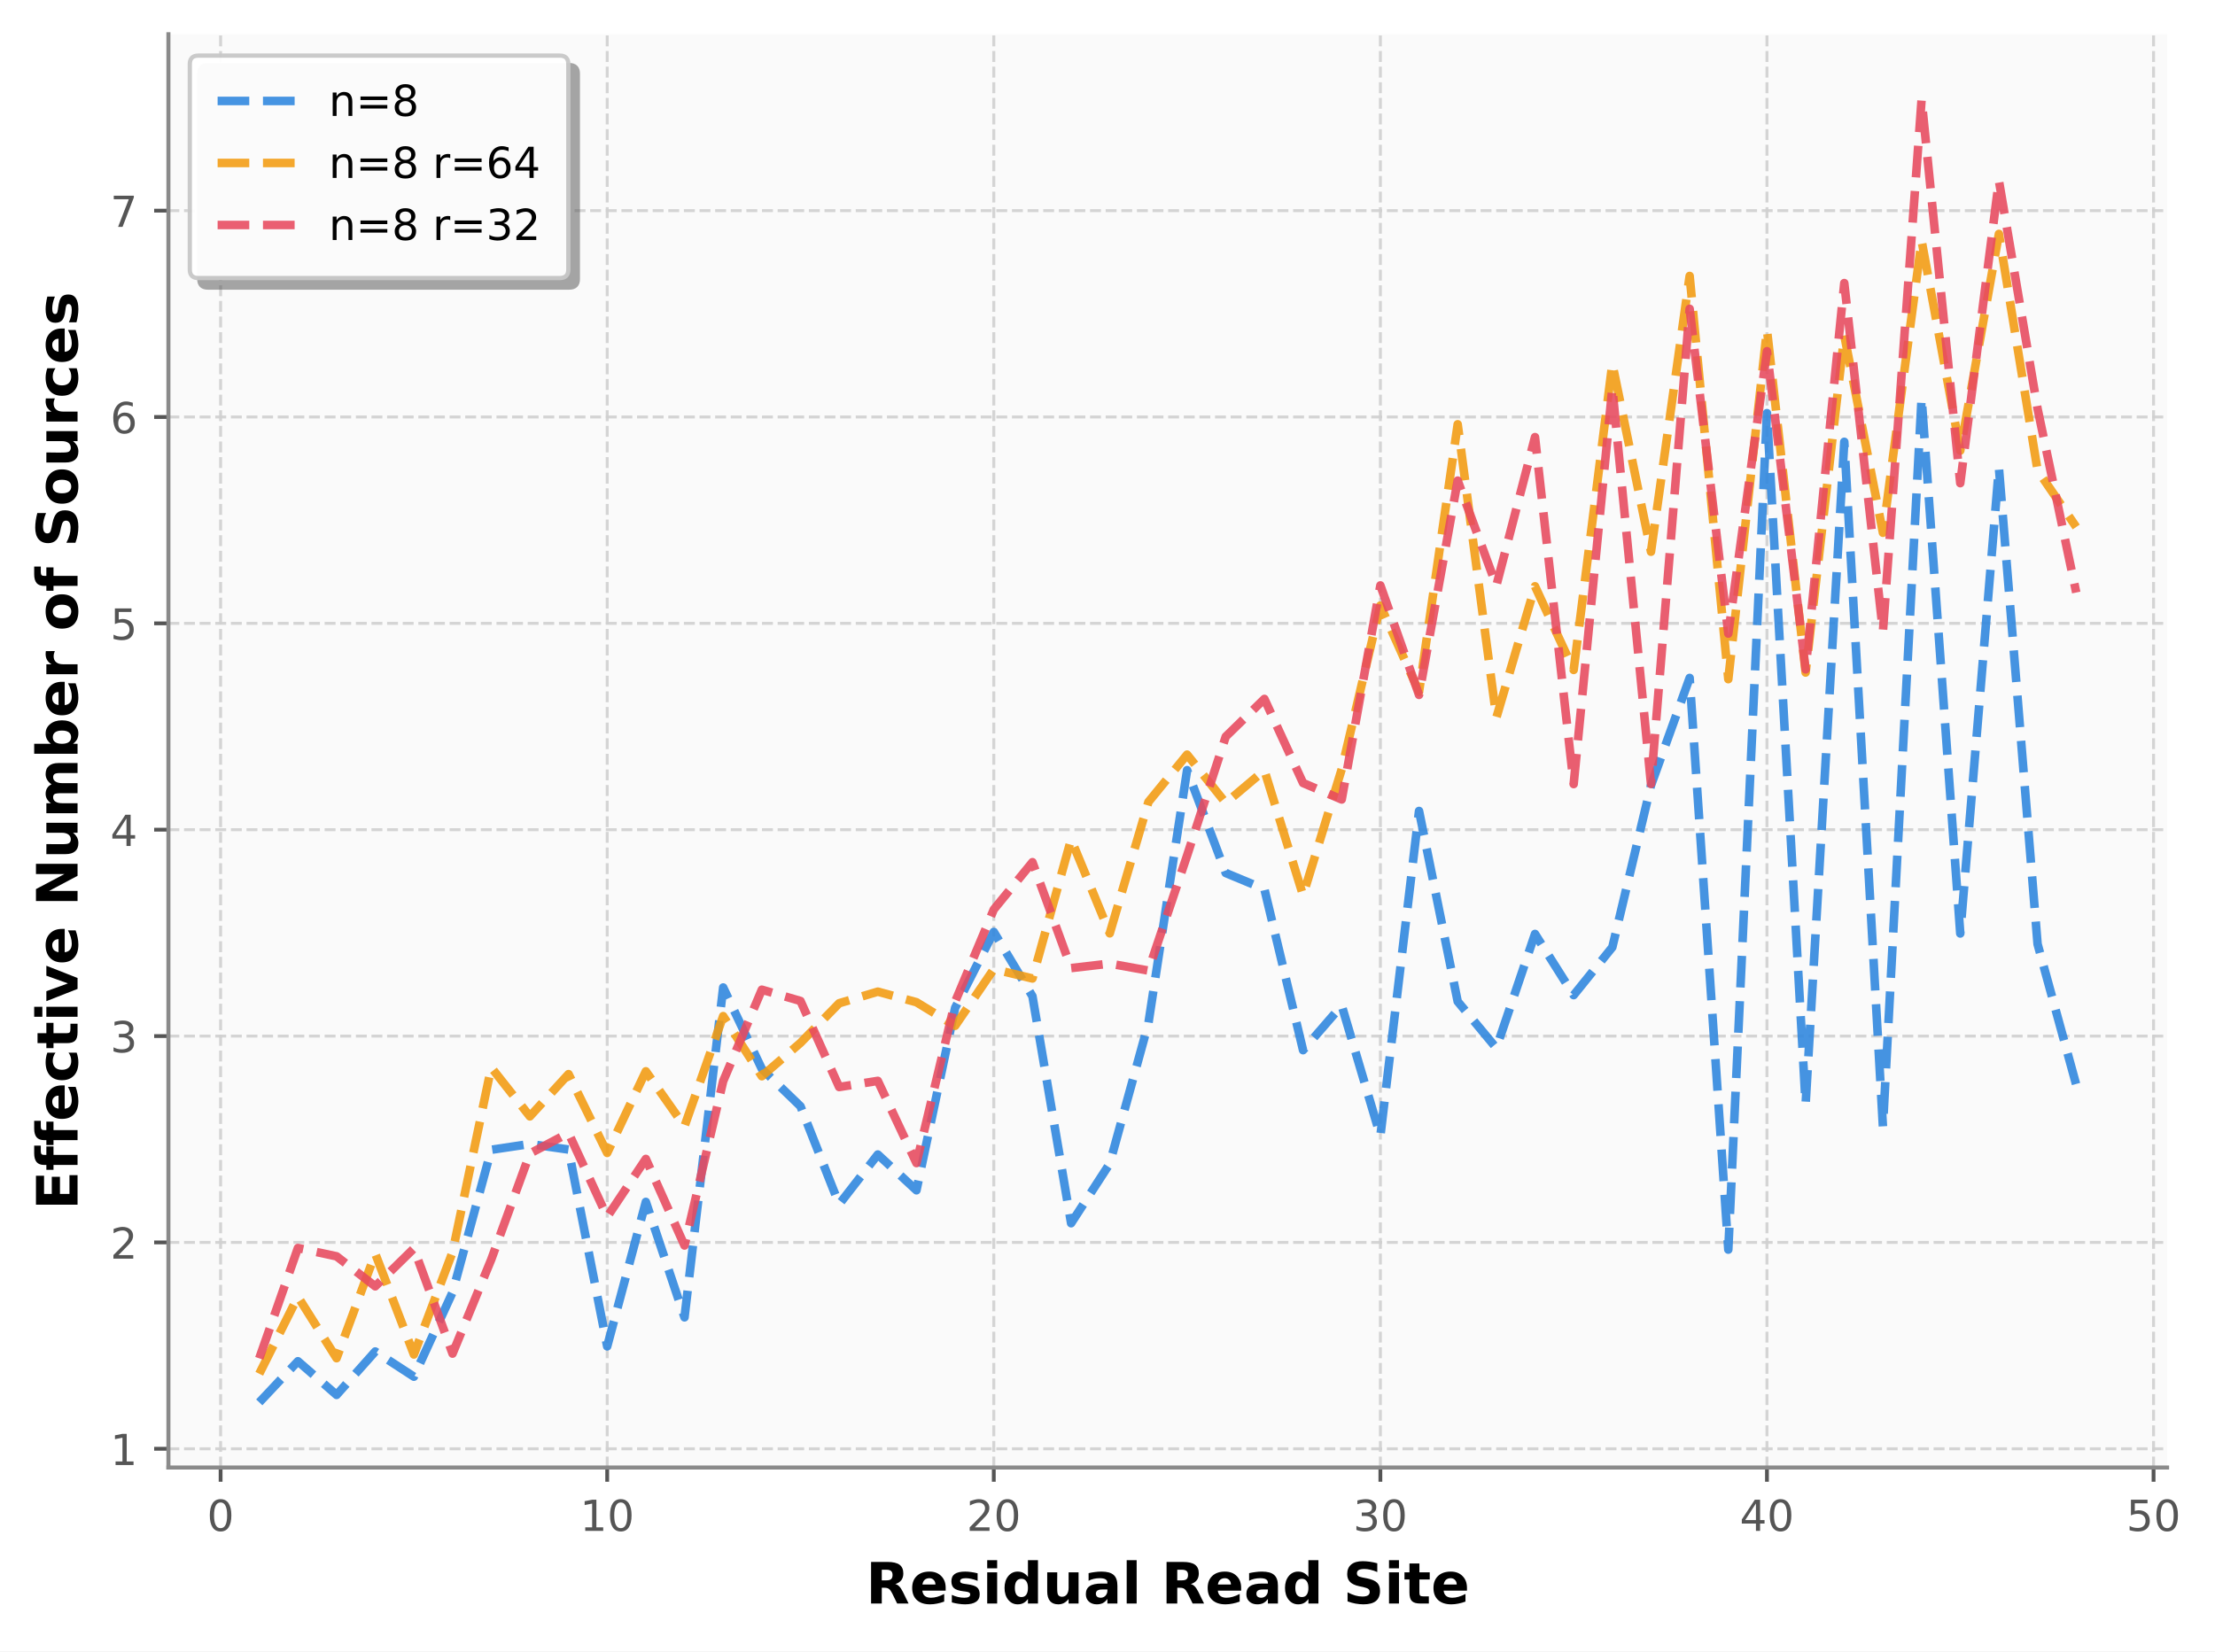
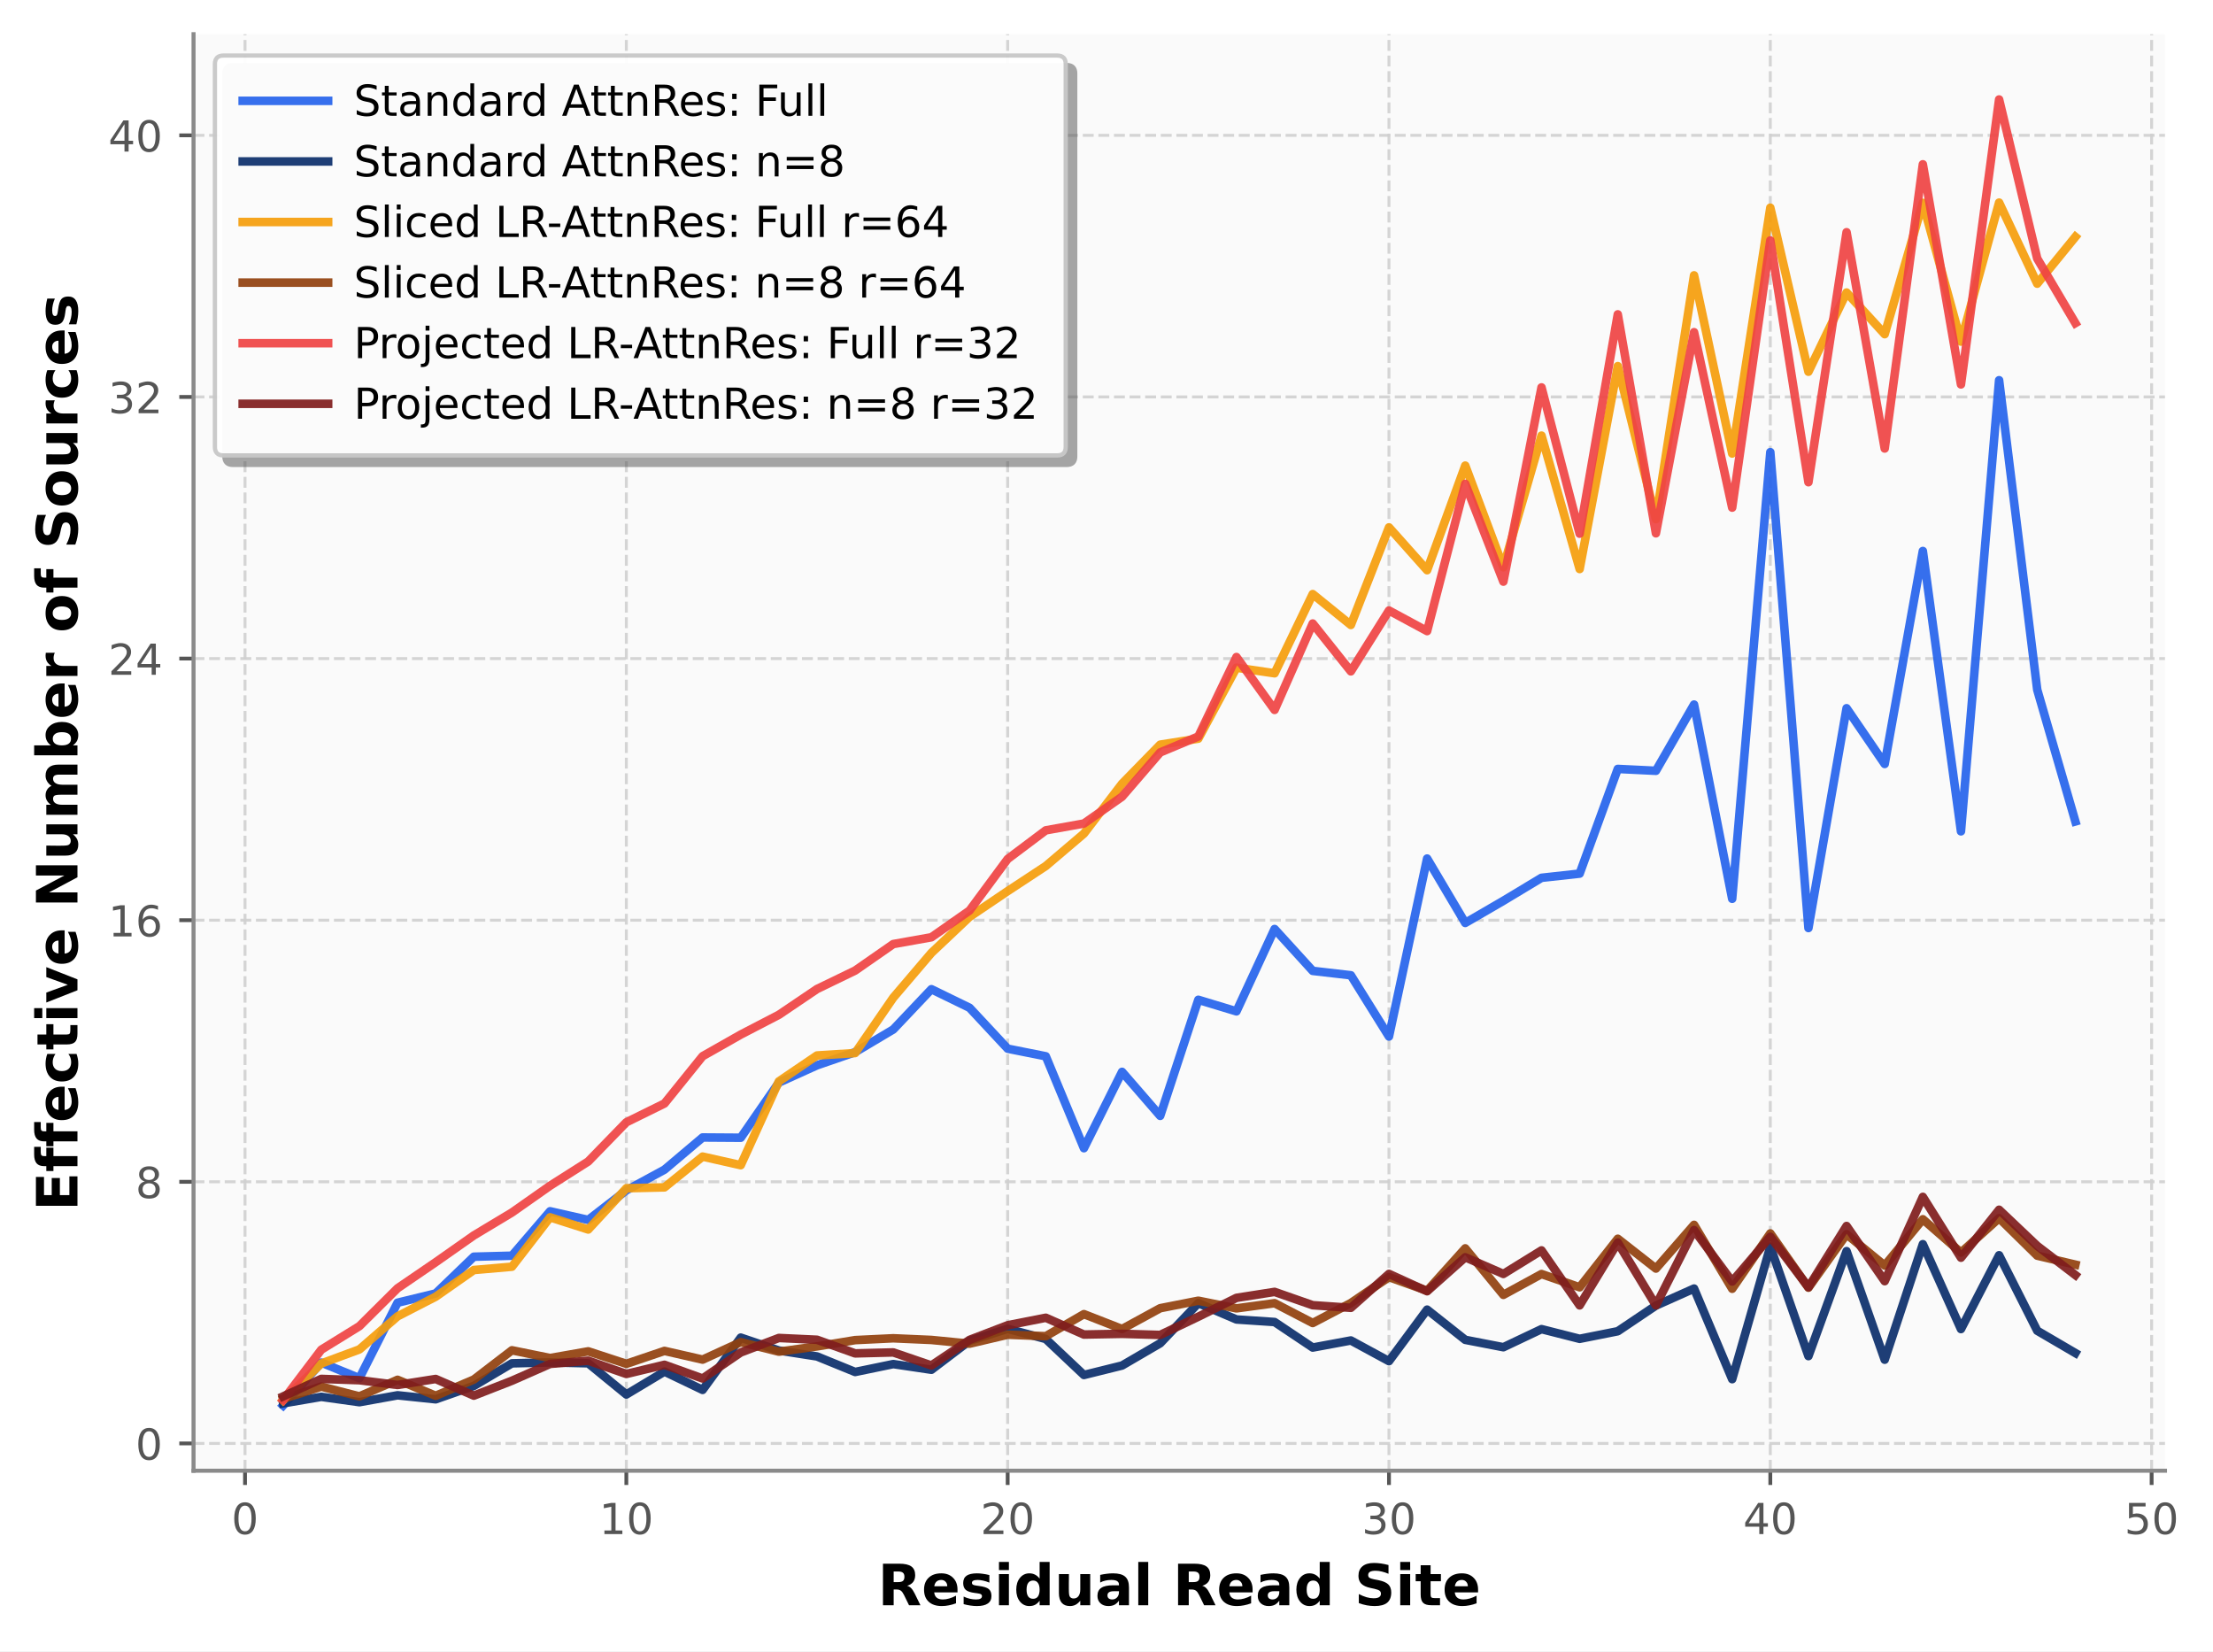
- <svg xmlns="http://www.w3.org/2000/svg" xmlns:xlink="http://www.w3.org/1999/xlink" width="465.94pt" height="347.476pt" viewBox="0 0 465.94 347.476" version="1.1">
+ <svg xmlns="http://www.w3.org/2000/svg" xmlns:xlink="http://www.w3.org/1999/xlink" width="466.127pt" height="347.764pt" viewBox="0 0 466.127 347.764" version="1.1">
  <defs>
    <style type="text/css">*{stroke-linejoin: round; stroke-linecap: butt}</style>
  </defs>
  <g id="figure_1">
    <g id="patch_1">
-       <path d="M 0 347.476  L 465.94 347.476  L 465.94 0  L 0 0  z " style="fill: #ffffff" />
+       <path d="M 0 347.764  L 466.127 347.764  L 466.127 0  L 0 0  z " style="fill: #ffffff" />
    </g>
    <g id="axes_1">
      <g id="patch_2">
-         <path d="M 35.427 308.775  L 455.86 308.775  L 455.86 7.2  L 35.427 7.2  z " style="fill: #fafafa" />
+         <path d="M 40.766 309.74  L 456.012 309.74  L 456.012 7.2  L 40.766 7.2  z " style="fill: #fafafa" />
      </g>
      <g id="matplotlib.axis_1">
        <g id="xtick_1">
          <g id="line2d_1">
-             <path d="M 46.406 308.775  L 46.406 7.2  " clip-path="url(#p25299f2018)" style="fill: none; stroke-dasharray: 2.294,0.992; stroke-dashoffset: 0; stroke: #d0d0d0; stroke-opacity: 0.9; stroke-width: 0.62" />
+             <path d="M 51.609 309.74  L 51.609 7.2  " clip-path="url(#p736573b5c7)" style="fill: none; stroke-dasharray: 2.294,0.992; stroke-dashoffset: 0; stroke: #d0d0d0; stroke-opacity: 0.9; stroke-width: 0.62" />
          </g>
          <g id="line2d_2">
            <defs>
-               <path id="mf595761bd6" d="M 0 0  L 0 3  " style="stroke: #555555; stroke-width: 0.8" />
+               <path id="m3402b1cd58" d="M 0 0  L 0 3  " style="stroke: #555555; stroke-width: 0.8" />
            </defs>
            <g>
-               <use xlink:href="#mf595761bd6" x="46.406" y="308.775" style="fill: #555555; stroke: #555555; stroke-width: 0.8" />
+               <use xlink:href="#m3402b1cd58" x="51.609" y="309.74" style="fill: #555555; stroke: #555555; stroke-width: 0.8" />
            </g>
          </g>
          <g id="text_1">
-             <text style="font-size: 9px; font-family: 'DejaVu Sans'; text-anchor: middle; fill: #555555" x="46.406" y="322.113" transform="rotate(-0 46.4056 322.113)">0</text>
+             <text style="fill: #555555; font: 9px 'DejaVu Sans'; text-anchor: middle" x="51.609" y="323.079" transform="rotate(-0 51.60921 323.0786)">0</text>
          </g>
        </g>
        <g id="xtick_2">
          <g id="line2d_3">
-             <path d="M 127.727 308.775  L 127.727 7.2  " clip-path="url(#p25299f2018)" style="fill: none; stroke-dasharray: 2.294,0.992; stroke-dashoffset: 0; stroke: #d0d0d0; stroke-opacity: 0.9; stroke-width: 0.62" />
+             <path d="M 131.927 309.74  L 131.927 7.2  " clip-path="url(#p736573b5c7)" style="fill: none; stroke-dasharray: 2.294,0.992; stroke-dashoffset: 0; stroke: #d0d0d0; stroke-opacity: 0.9; stroke-width: 0.62" />
          </g>
          <g id="line2d_4">
            <g>
-               <use xlink:href="#mf595761bd6" x="127.727" y="308.775" style="fill: #555555; stroke: #555555; stroke-width: 0.8" />
+               <use xlink:href="#m3402b1cd58" x="131.927" y="309.74" style="fill: #555555; stroke: #555555; stroke-width: 0.8" />
            </g>
          </g>
          <g id="text_2">
-             <text style="font-size: 9px; font-family: 'DejaVu Sans'; text-anchor: middle; fill: #555555" x="127.727" y="322.113" transform="rotate(-0 127.7272 322.113)">10</text>
+             <text style="fill: #555555; font: 9px 'DejaVu Sans'; text-anchor: middle" x="131.927" y="323.079" transform="rotate(-0 131.9275 323.0786)">10</text>
          </g>
        </g>
        <g id="xtick_3">
          <g id="line2d_5">
-             <path d="M 209.049 308.775  L 209.049 7.2  " clip-path="url(#p25299f2018)" style="fill: none; stroke-dasharray: 2.294,0.992; stroke-dashoffset: 0; stroke: #d0d0d0; stroke-opacity: 0.9; stroke-width: 0.62" />
+             <path d="M 212.246 309.74  L 212.246 7.2  " clip-path="url(#p736573b5c7)" style="fill: none; stroke-dasharray: 2.294,0.992; stroke-dashoffset: 0; stroke: #d0d0d0; stroke-opacity: 0.9; stroke-width: 0.62" />
          </g>
          <g id="line2d_6">
            <g>
-               <use xlink:href="#mf595761bd6" x="209.049" y="308.775" style="fill: #555555; stroke: #555555; stroke-width: 0.8" />
+               <use xlink:href="#m3402b1cd58" x="212.246" y="309.74" style="fill: #555555; stroke: #555555; stroke-width: 0.8" />
            </g>
          </g>
          <g id="text_3">
-             <text style="font-size: 9px; font-family: 'DejaVu Sans'; text-anchor: middle; fill: #555555" x="209.049" y="322.113" transform="rotate(-0 209.0488 322.113)">20</text>
+             <text style="fill: #555555; font: 9px 'DejaVu Sans'; text-anchor: middle" x="212.246" y="323.079" transform="rotate(-0 212.2457 323.0786)">20</text>
          </g>
        </g>
        <g id="xtick_4">
          <g id="line2d_7">
-             <path d="M 290.37 308.775  L 290.37 7.2  " clip-path="url(#p25299f2018)" style="fill: none; stroke-dasharray: 2.294,0.992; stroke-dashoffset: 0; stroke: #d0d0d0; stroke-opacity: 0.9; stroke-width: 0.62" />
+             <path d="M 292.564 309.74  L 292.564 7.2  " clip-path="url(#p736573b5c7)" style="fill: none; stroke-dasharray: 2.294,0.992; stroke-dashoffset: 0; stroke: #d0d0d0; stroke-opacity: 0.9; stroke-width: 0.62" />
          </g>
          <g id="line2d_8">
            <g>
-               <use xlink:href="#mf595761bd6" x="290.37" y="308.775" style="fill: #555555; stroke: #555555; stroke-width: 0.8" />
+               <use xlink:href="#m3402b1cd58" x="292.564" y="309.74" style="fill: #555555; stroke: #555555; stroke-width: 0.8" />
            </g>
          </g>
          <g id="text_4">
-             <text style="font-size: 9px; font-family: 'DejaVu Sans'; text-anchor: middle; fill: #555555" x="290.37" y="322.113" transform="rotate(-0 290.3704 322.113)">30</text>
+             <text style="fill: #555555; font: 9px 'DejaVu Sans'; text-anchor: middle" x="292.564" y="323.079" transform="rotate(-0 292.564 323.0786)">30</text>
          </g>
        </g>
        <g id="xtick_5">
          <g id="line2d_9">
-             <path d="M 371.692 308.775  L 371.692 7.2  " clip-path="url(#p25299f2018)" style="fill: none; stroke-dasharray: 2.294,0.992; stroke-dashoffset: 0; stroke: #d0d0d0; stroke-opacity: 0.9; stroke-width: 0.62" />
+             <path d="M 372.882 309.74  L 372.882 7.2  " clip-path="url(#p736573b5c7)" style="fill: none; stroke-dasharray: 2.294,0.992; stroke-dashoffset: 0; stroke: #d0d0d0; stroke-opacity: 0.9; stroke-width: 0.62" />
          </g>
          <g id="line2d_10">
            <g>
-               <use xlink:href="#mf595761bd6" x="371.692" y="308.775" style="fill: #555555; stroke: #555555; stroke-width: 0.8" />
+               <use xlink:href="#m3402b1cd58" x="372.882" y="309.74" style="fill: #555555; stroke: #555555; stroke-width: 0.8" />
            </g>
          </g>
          <g id="text_5">
-             <text style="font-size: 9px; font-family: 'DejaVu Sans'; text-anchor: middle; fill: #555555" x="371.692" y="322.113" transform="rotate(-0 371.6919 322.113)">40</text>
+             <text style="fill: #555555; font: 9px 'DejaVu Sans'; text-anchor: middle" x="372.882" y="323.079" transform="rotate(-0 372.8823 323.0786)">40</text>
          </g>
        </g>
        <g id="xtick_6">
          <g id="line2d_11">
-             <path d="M 453.014 308.775  L 453.014 7.2  " clip-path="url(#p25299f2018)" style="fill: none; stroke-dasharray: 2.294,0.992; stroke-dashoffset: 0; stroke: #d0d0d0; stroke-opacity: 0.9; stroke-width: 0.62" />
+             <path d="M 453.201 309.74  L 453.201 7.2  " clip-path="url(#p736573b5c7)" style="fill: none; stroke-dasharray: 2.294,0.992; stroke-dashoffset: 0; stroke: #d0d0d0; stroke-opacity: 0.9; stroke-width: 0.62" />
          </g>
          <g id="line2d_12">
            <g>
-               <use xlink:href="#mf595761bd6" x="453.014" y="308.775" style="fill: #555555; stroke: #555555; stroke-width: 0.8" />
+               <use xlink:href="#m3402b1cd58" x="453.201" y="309.74" style="fill: #555555; stroke: #555555; stroke-width: 0.8" />
            </g>
          </g>
          <g id="text_6">
-             <text style="font-size: 9px; font-family: 'DejaVu Sans'; text-anchor: middle; fill: #555555" x="453.014" y="322.113" transform="rotate(-0 453.0135 322.113)">50</text>
+             <text style="fill: #555555; font: 9px 'DejaVu Sans'; text-anchor: middle" x="453.201" y="323.079" transform="rotate(-0 453.2005 323.0786)">50</text>
          </g>
        </g>
        <g id="text_7">
-           <text style="font-weight: 700; font-size: 12px; font-family: 'DejaVu Sans'; text-anchor: middle" x="245.643" y="337.393" transform="rotate(-0 245.6435 337.3932)">Residual Read Site</text>
+           <text style="font: 700 12px 'DejaVu Sans'; text-anchor: middle" x="248.389" y="338.068" transform="rotate(-0 248.389 338.0684)">Residual Read Site</text>
        </g>
      </g>
      <g id="matplotlib.axis_2">
        <g id="ytick_1">
          <g id="line2d_13">
-             <path d="M 35.427 304.831  L 455.86 304.831  " clip-path="url(#p25299f2018)" style="fill: none; stroke-dasharray: 2.294,0.992; stroke-dashoffset: 0; stroke: #d0d0d0; stroke-opacity: 0.9; stroke-width: 0.62" />
+             <path d="M 40.766 303.99  L 456.012 303.99  " clip-path="url(#p736573b5c7)" style="fill: none; stroke-dasharray: 2.294,0.992; stroke-dashoffset: 0; stroke: #d0d0d0; stroke-opacity: 0.9; stroke-width: 0.62" />
          </g>
          <g id="line2d_14">
            <defs>
-               <path id="md07880fa32" d="M 0 0  L -3 0  " style="stroke: #555555; stroke-width: 0.8" />
+               <path id="mc3b38b07ac" d="M 0 0  L -3 0  " style="stroke: #555555; stroke-width: 0.8" />
            </defs>
            <g>
-               <use xlink:href="#md07880fa32" x="35.427" y="304.831" style="fill: #555555; stroke: #555555; stroke-width: 0.8" />
+               <use xlink:href="#mc3b38b07ac" x="40.766" y="303.99" style="fill: #555555; stroke: #555555; stroke-width: 0.8" />
            </g>
          </g>
          <g id="text_8">
-             <text style="font-size: 9px; font-family: 'DejaVu Sans'; text-anchor: end; fill: #555555" x="28.927" y="308.249" transform="rotate(-0 28.92719 308.2495)">1</text>
+             <text style="fill: #555555; font: 9px 'DejaVu Sans'; text-anchor: end" x="34.266" y="307.409" transform="rotate(-0 34.26625 307.4092)">0</text>
          </g>
        </g>
        <g id="ytick_2">
          <g id="line2d_15">
-             <path d="M 35.427 261.412  L 455.86 261.412  " clip-path="url(#p25299f2018)" style="fill: none; stroke-dasharray: 2.294,0.992; stroke-dashoffset: 0; stroke: #d0d0d0; stroke-opacity: 0.9; stroke-width: 0.62" />
+             <path d="M 40.766 248.892  L 456.012 248.892  " clip-path="url(#p736573b5c7)" style="fill: none; stroke-dasharray: 2.294,0.992; stroke-dashoffset: 0; stroke: #d0d0d0; stroke-opacity: 0.9; stroke-width: 0.62" />
          </g>
          <g id="line2d_16">
            <g>
-               <use xlink:href="#md07880fa32" x="35.427" y="261.412" style="fill: #555555; stroke: #555555; stroke-width: 0.8" />
+               <use xlink:href="#mc3b38b07ac" x="40.766" y="248.892" style="fill: #555555; stroke: #555555; stroke-width: 0.8" />
            </g>
          </g>
          <g id="text_9">
-             <text style="font-size: 9px; font-family: 'DejaVu Sans'; text-anchor: end; fill: #555555" x="28.927" y="264.831" transform="rotate(-0 28.92719 264.831)">2</text>
+             <text style="fill: #555555; font: 9px 'DejaVu Sans'; text-anchor: end" x="34.266" y="252.311" transform="rotate(-0 34.26625 252.3111)">8</text>
          </g>
        </g>
        <g id="ytick_3">
          <g id="line2d_17">
-             <path d="M 35.427 217.994  L 455.86 217.994  " clip-path="url(#p25299f2018)" style="fill: none; stroke-dasharray: 2.294,0.992; stroke-dashoffset: 0; stroke: #d0d0d0; stroke-opacity: 0.9; stroke-width: 0.62" />
+             <path d="M 40.766 193.794  L 456.012 193.794  " clip-path="url(#p736573b5c7)" style="fill: none; stroke-dasharray: 2.294,0.992; stroke-dashoffset: 0; stroke: #d0d0d0; stroke-opacity: 0.9; stroke-width: 0.62" />
          </g>
          <g id="line2d_18">
            <g>
-               <use xlink:href="#md07880fa32" x="35.427" y="217.994" style="fill: #555555; stroke: #555555; stroke-width: 0.8" />
+               <use xlink:href="#mc3b38b07ac" x="40.766" y="193.794" style="fill: #555555; stroke: #555555; stroke-width: 0.8" />
            </g>
          </g>
          <g id="text_10">
-             <text style="font-size: 9px; font-family: 'DejaVu Sans'; text-anchor: end; fill: #555555" x="28.927" y="221.413" transform="rotate(-0 28.92719 221.4126)">3</text>
+             <text style="fill: #555555; font: 9px 'DejaVu Sans'; text-anchor: end" x="34.266" y="197.213" transform="rotate(-0 34.26625 197.213)">16</text>
          </g>
        </g>
        <g id="ytick_4">
          <g id="line2d_19">
-             <path d="M 35.427 174.575  L 455.86 174.575  " clip-path="url(#p25299f2018)" style="fill: none; stroke-dasharray: 2.294,0.992; stroke-dashoffset: 0; stroke: #d0d0d0; stroke-opacity: 0.9; stroke-width: 0.62" />
+             <path d="M 40.766 138.696  L 456.012 138.696  " clip-path="url(#p736573b5c7)" style="fill: none; stroke-dasharray: 2.294,0.992; stroke-dashoffset: 0; stroke: #d0d0d0; stroke-opacity: 0.9; stroke-width: 0.62" />
          </g>
          <g id="line2d_20">
            <g>
-               <use xlink:href="#md07880fa32" x="35.427" y="174.575" style="fill: #555555; stroke: #555555; stroke-width: 0.8" />
+               <use xlink:href="#mc3b38b07ac" x="40.766" y="138.696" style="fill: #555555; stroke: #555555; stroke-width: 0.8" />
            </g>
          </g>
          <g id="text_11">
-             <text style="font-size: 9px; font-family: 'DejaVu Sans'; text-anchor: end; fill: #555555" x="28.927" y="177.994" transform="rotate(-0 28.92719 177.9942)">4</text>
+             <text style="fill: #555555; font: 9px 'DejaVu Sans'; text-anchor: end" x="34.266" y="142.115" transform="rotate(-0 34.26625 142.1149)">24</text>
          </g>
        </g>
        <g id="ytick_5">
          <g id="line2d_21">
-             <path d="M 35.427 131.157  L 455.86 131.157  " clip-path="url(#p25299f2018)" style="fill: none; stroke-dasharray: 2.294,0.992; stroke-dashoffset: 0; stroke: #d0d0d0; stroke-opacity: 0.9; stroke-width: 0.62" />
+             <path d="M 40.766 83.597  L 456.012 83.597  " clip-path="url(#p736573b5c7)" style="fill: none; stroke-dasharray: 2.294,0.992; stroke-dashoffset: 0; stroke: #d0d0d0; stroke-opacity: 0.9; stroke-width: 0.62" />
          </g>
          <g id="line2d_22">
            <g>
-               <use xlink:href="#md07880fa32" x="35.427" y="131.157" style="fill: #555555; stroke: #555555; stroke-width: 0.8" />
+               <use xlink:href="#mc3b38b07ac" x="40.766" y="83.597" style="fill: #555555; stroke: #555555; stroke-width: 0.8" />
            </g>
          </g>
          <g id="text_12">
-             <text style="font-size: 9px; font-family: 'DejaVu Sans'; text-anchor: end; fill: #555555" x="28.927" y="134.576" transform="rotate(-0 28.92719 134.5757)">5</text>
+             <text style="fill: #555555; font: 9px 'DejaVu Sans'; text-anchor: end" x="34.266" y="87.017" transform="rotate(-0 34.26625 87.0168)">32</text>
          </g>
        </g>
        <g id="ytick_6">
          <g id="line2d_23">
-             <path d="M 35.427 87.738  L 455.86 87.738  " clip-path="url(#p25299f2018)" style="fill: none; stroke-dasharray: 2.294,0.992; stroke-dashoffset: 0; stroke: #d0d0d0; stroke-opacity: 0.9; stroke-width: 0.62" />
+             <path d="M 40.766 28.499  L 456.012 28.499  " clip-path="url(#p736573b5c7)" style="fill: none; stroke-dasharray: 2.294,0.992; stroke-dashoffset: 0; stroke: #d0d0d0; stroke-opacity: 0.9; stroke-width: 0.62" />
          </g>
          <g id="line2d_24">
            <g>
-               <use xlink:href="#md07880fa32" x="35.427" y="87.738" style="fill: #555555; stroke: #555555; stroke-width: 0.8" />
+               <use xlink:href="#mc3b38b07ac" x="40.766" y="28.499" style="fill: #555555; stroke: #555555; stroke-width: 0.8" />
            </g>
          </g>
          <g id="text_13">
-             <text style="font-size: 9px; font-family: 'DejaVu Sans'; text-anchor: end; fill: #555555" x="28.927" y="91.157" transform="rotate(-0 28.92719 91.15729)">6</text>
-           </g>
-         </g>
-         <g id="ytick_7">
-           <g id="line2d_25">
-             <path d="M 35.427 44.32  L 455.86 44.32  " clip-path="url(#p25299f2018)" style="fill: none; stroke-dasharray: 2.294,0.992; stroke-dashoffset: 0; stroke: #d0d0d0; stroke-opacity: 0.9; stroke-width: 0.62" />
-           </g>
-           <g id="line2d_26">
-             <g>
-               <use xlink:href="#md07880fa32" x="35.427" y="44.32" style="fill: #555555; stroke: #555555; stroke-width: 0.8" />
-             </g>
-           </g>
-           <g id="text_14">
-             <text style="font-size: 9px; font-family: 'DejaVu Sans'; text-anchor: end; fill: #555555" x="28.927" y="47.739" transform="rotate(-0 28.92719 47.73886)">7</text>
-           </g>
-         </g>
-         <g id="text_15">
-           <text style="font-weight: 700; font-size: 12px; font-family: 'DejaVu Sans'; text-anchor: middle" x="16.318" y="157.988" transform="rotate(-90 16.31812 157.9875)">Effective Number of Sources</text>
-         </g>
+             <text style="fill: #555555; font: 9px 'DejaVu Sans'; text-anchor: end" x="34.266" y="31.919" transform="rotate(-0 34.26625 31.91868)">40</text>
+           </g>
+         </g>
+         <g id="text_14">
+           <text style="font: 700 12px 'DejaVu Sans'; text-anchor: middle" x="16.318" y="158.47" transform="rotate(-90 16.31812 158.47)">Effective Number of Sources</text>
+         </g>
+       </g>
+       <g id="line2d_25">
+         <path d="M 59.641 295.988  L 67.673 286.971  L 75.705 290.247  L 83.737 274.359  L 91.768 272.404  L 99.8 264.668  L 107.832 264.456  L 115.864 255.098  L 123.896 256.92  L 131.927 250.696  L 139.959 246.337  L 147.991 239.557  L 156.023 239.612  L 164.055 227.987  L 172.087 224.357  L 180.118 221.587  L 188.15 216.807  L 196.182 208.331  L 204.214 212.238  L 212.246 220.853  L 220.278 222.459  L 228.309 241.814  L 236.341 225.739  L 244.373 235.005  L 252.405 210.562  L 260.437 212.993  L 268.469 195.652  L 276.5 204.47  L 284.532 205.396  L 292.564 218.292  L 300.596 180.814  L 308.628 194.375  L 316.659 189.71  L 324.691 184.871  L 332.723 183.985  L 340.755 161.94  L 348.787 162.331  L 356.819 148.384  L 364.85 189.29  L 372.882 95.224  L 380.914 195.448  L 388.946 149.158  L 396.978 160.895  L 405.01 116.042  L 413.041 175.082  L 421.073 80.076  L 429.105 145.263  L 437.137 172.996  " clip-path="url(#p736573b5c7)" style="fill: none; stroke: #2563eb; stroke-opacity: 0.92; stroke-width: 1.8; stroke-linecap: square" />
+       </g>
+       <g id="line2d_26">
+         <path d="M 59.641 295.554  L 67.673 294.181  L 75.705 295.305  L 83.737 293.857  L 91.768 294.697  L 99.8 291.881  L 107.832 287.123  L 115.864 286.931  L 123.896 287.116  L 131.927 293.685  L 139.959 288.863  L 147.991 292.716  L 156.023 281.707  L 164.055 284.423  L 172.087 285.672  L 180.118 288.943  L 188.15 287.281  L 196.182 288.475  L 204.214 282.387  L 212.246 279.852  L 220.278 281.999  L 228.309 289.575  L 236.341 287.584  L 244.373 282.901  L 252.405 274.453  L 260.437 277.886  L 268.469 278.422  L 276.5 283.799  L 284.532 282.31  L 292.564 286.664  L 300.596 275.815  L 308.628 282.174  L 316.659 283.729  L 324.691 279.92  L 332.723 281.962  L 340.755 280.363  L 348.787 274.961  L 356.819 271.375  L 364.85 290.456  L 372.882 262.538  L 380.914 285.601  L 388.946 263.495  L 396.978 286.357  L 405.01 262.03  L 413.041 279.904  L 421.073 264.36  L 429.105 280.256  L 437.137 284.955  " clip-path="url(#p736573b5c7)" style="fill: none; stroke: #0b2e6b; stroke-opacity: 0.92; stroke-width: 1.8; stroke-linecap: square" />
      </g>
      <g id="line2d_27">
-         <path d="M 54.538 295.067  L 62.67 286.414  L 70.802 293.495  L 78.934 284.367  L 87.066 289.662  L 95.199 271.911  L 103.331 241.918  L 111.463 240.706  L 119.595 241.875  L 127.727 283.282  L 135.859 252.885  L 143.992 277.175  L 152.124 207.774  L 160.256 224.897  L 168.388 232.768  L 176.52 253.389  L 184.652 242.915  L 192.784 250.442  L 200.917 212.06  L 209.049 196.082  L 217.181 209.613  L 225.313 257.373  L 233.445 244.826  L 241.577 215.303  L 249.71 162.045  L 257.842 183.683  L 265.974 187.063  L 274.106 220.963  L 282.238 211.573  L 290.37 239.025  L 298.503 170.632  L 306.635 210.719  L 314.767 220.521  L 322.899 196.507  L 331.031 209.381  L 339.163 199.302  L 347.295 165.244  L 355.428 142.642  L 363.56 262.927  L 371.692 86.93  L 379.824 232.324  L 387.956 92.962  L 396.088 237.088  L 404.221 83.726  L 412.353 196.408  L 420.485 98.413  L 428.617 198.628  L 436.749 228.251  " clip-path="url(#p25299f2018)" style="fill: none; stroke-dasharray: 6.66,2.88; stroke-dashoffset: 0; stroke: #2e86de; stroke-opacity: 0.88; stroke-width: 1.8" />
+         <path d="M 59.641 294.915  L 67.673 287.159  L 75.705 284.19  L 83.737 277.224  L 91.768 273.09  L 99.8 267.472  L 107.832 266.774  L 115.864 256.373  L 123.896 258.938  L 131.927 250.249  L 139.959 250.067  L 147.991 243.582  L 156.023 245.39  L 164.055 227.737  L 172.087 222.289  L 180.118 221.781  L 188.15 210.115  L 196.182 200.687  L 204.214 193.099  L 212.246 187.67  L 220.278 182.387  L 228.309 175.557  L 236.341 165.054  L 244.373 156.827  L 252.405 155.562  L 260.437 140.62  L 268.469 141.795  L 276.5 125.119  L 284.532 131.62  L 292.564 111.07  L 300.596 120.083  L 308.628 98.059  L 316.659 119.466  L 324.691 91.744  L 332.723 119.84  L 340.755 77.11  L 348.787 109.33  L 356.819 57.99  L 364.85 95.512  L 372.882 43.741  L 380.914 78.285  L 388.946 61.606  L 396.978 70.381  L 405.01 42.72  L 413.041 71.939  L 421.073 42.669  L 429.105 59.742  L 437.137 49.884  " clip-path="url(#p736573b5c7)" style="fill: none; stroke: #f59e0b; stroke-opacity: 0.92; stroke-width: 1.8; stroke-linecap: square" />
      </g>
      <g id="line2d_28">
-         <path d="M 54.538 289.052  L 62.67 272.828  L 70.802 285.771  L 78.934 263.77  L 87.066 284.994  L 95.199 263.439  L 103.331 224.594  L 111.463 234.894  L 119.595 225.999  L 127.727 242.581  L 135.859 225.411  L 143.992 236.975  L 152.124 213.798  L 160.256 226.444  L 168.388 219.425  L 176.52 211.091  L 184.652 208.65  L 192.784 210.873  L 200.917 215.837  L 209.049 203.908  L 217.181 205.88  L 225.313 176.6  L 233.445 196.379  L 241.577 168.735  L 249.71 158.776  L 257.842 168.941  L 265.974 162.078  L 274.106 188.376  L 282.238 161.84  L 290.37 127.42  L 298.503 145.57  L 306.635 89.271  L 314.767 151.008  L 322.899 123.359  L 331.031 140.957  L 339.163 76.503  L 347.295 116.088  L 355.428 58.062  L 363.56 142.902  L 371.692 69.401  L 379.824 141.503  L 387.956 70.563  L 396.088 112.095  L 404.221 50.633  L 412.353 94.815  L 420.485 49.215  L 428.617 98.968  L 436.749 110.881  " clip-path="url(#p25299f2018)" style="fill: none; stroke-dasharray: 6.66,2.88; stroke-dashoffset: 0; stroke: #f39c12; stroke-opacity: 0.88; stroke-width: 1.8" />
+         <path d="M 59.641 294.6  L 67.673 292.026  L 75.705 294.079  L 83.737 290.589  L 91.768 293.956  L 99.8 290.537  L 107.832 284.375  L 115.864 286.009  L 123.896 284.598  L 131.927 287.228  L 139.959 284.505  L 147.991 286.339  L 156.023 282.663  L 164.055 284.669  L 172.087 283.555  L 180.118 282.233  L 188.15 281.846  L 196.182 282.199  L 204.214 282.986  L 212.246 281.094  L 220.278 281.407  L 228.309 276.762  L 236.341 279.899  L 244.373 275.514  L 252.405 273.935  L 260.437 275.547  L 268.469 274.458  L 276.5 278.63  L 284.532 274.421  L 292.564 268.961  L 300.596 271.84  L 308.628 262.909  L 316.659 272.703  L 324.691 268.317  L 332.723 271.108  L 340.755 260.884  L 348.787 267.163  L 356.819 257.959  L 364.85 271.417  L 372.882 259.758  L 380.914 271.195  L 388.946 259.942  L 396.978 266.53  L 405.01 256.78  L 413.041 263.789  L 421.073 256.556  L 429.105 264.448  L 437.137 266.337  " clip-path="url(#p736573b5c7)" style="fill: none; stroke: #92400e; stroke-opacity: 0.92; stroke-width: 1.8; stroke-linecap: square" />
      </g>
      <g id="line2d_29">
-         <path d="M 54.538 285.806  L 62.67 262.591  L 70.802 264.338  L 78.934 270.651  L 87.066 262.686  L 95.199 284.808  L 103.331 265.018  L 111.463 242.706  L 119.595 238.401  L 127.727 256.028  L 135.859 243.844  L 143.992 262.06  L 152.124 227.482  L 160.256 208.239  L 168.388 210.612  L 176.52 228.717  L 184.652 227.423  L 192.784 244.717  L 200.917 210.764  L 209.049 191.361  L 217.181 181.407  L 225.313 203.688  L 233.445 202.747  L 241.577 204.217  L 249.71 180.016  L 257.842 154.99  L 265.974 147.059  L 274.106 164.748  L 282.238 168.217  L 290.37 123.171  L 298.503 146.209  L 306.635 101.123  L 314.767 123.231  L 322.899 91.97  L 331.031 164.974  L 339.163 81.592  L 347.295 164.954  L 355.428 64.974  L 363.56 133.308  L 371.692 73.899  L 379.824 140.837  L 387.956 59.56  L 396.088 132.826  L 404.221 20.908  L 412.353 101.66  L 420.485 38.011  L 428.617 86.006  L 436.749 124.67  " clip-path="url(#p25299f2018)" style="fill: none; stroke-dasharray: 6.66,2.88; stroke-dashoffset: 0; stroke: #e84a5f; stroke-opacity: 0.88; stroke-width: 1.8" />
+         <path d="M 59.641 294.858  L 67.673 284.253  L 75.705 279.294  L 83.737 271.314  L 91.768 265.829  L 99.8 260.189  L 107.832 255.36  L 115.864 249.718  L 123.896 244.615  L 131.927 236.355  L 139.959 232.401  L 147.991 222.443  L 156.023 217.885  L 164.055 213.719  L 172.087 208.293  L 180.118 204.407  L 188.15 198.823  L 196.182 197.39  L 204.214 191.771  L 212.246 180.907  L 220.278 174.872  L 228.309 173.435  L 236.341 167.787  L 244.373 158.46  L 252.405 155.101  L 260.437 138.373  L 268.469 149.51  L 276.5 131.316  L 284.532 141.389  L 292.564 128.576  L 300.596 132.909  L 308.628 101.901  L 316.659 122.491  L 324.691 81.59  L 332.723 112.397  L 340.755 66.206  L 348.787 112.314  L 356.819 69.963  L 364.85 106.907  L 372.882 50.634  L 380.914 101.555  L 388.946 48.908  L 396.978 94.457  L 405.01 34.603  L 413.041 80.963  L 421.073 20.952  L 429.105 54.446  L 437.137 68.049  " clip-path="url(#p736573b5c7)" style="fill: none; stroke: #ef4444; stroke-opacity: 0.92; stroke-width: 1.8; stroke-linecap: square" />
+       </g>
+       <g id="line2d_30">
+         <path d="M 59.641 294.085  L 67.673 290.402  L 75.705 290.68  L 83.737 291.681  L 91.768 290.418  L 99.8 293.927  L 107.832 290.787  L 115.864 287.248  L 123.896 286.565  L 131.927 289.361  L 139.959 287.429  L 147.991 290.318  L 156.023 284.833  L 164.055 281.781  L 172.087 282.157  L 180.118 285.029  L 188.15 284.824  L 196.182 287.567  L 204.214 282.181  L 212.246 279.103  L 220.278 277.525  L 228.309 281.059  L 236.341 280.91  L 244.373 281.143  L 252.405 277.304  L 260.437 273.334  L 268.469 272.076  L 276.5 274.882  L 284.532 275.432  L 292.564 268.287  L 300.596 271.941  L 308.628 264.79  L 316.659 268.296  L 324.691 263.338  L 332.723 274.918  L 340.755 261.691  L 348.787 274.915  L 356.819 259.055  L 364.85 269.895  L 372.882 260.471  L 380.914 271.089  L 388.946 258.197  L 396.978 269.818  L 405.01 252.065  L 413.041 264.875  L 421.073 254.778  L 429.105 262.392  L 437.137 268.525  " clip-path="url(#p736573b5c7)" style="fill: none; stroke: #7f1d1d; stroke-opacity: 0.92; stroke-width: 1.8; stroke-linecap: square" />
      </g>
      <g id="patch_3">
-         <path d="M 35.427 308.775  L 35.427 7.2  " style="fill: none; stroke: #8a8a8a; stroke-width: 0.85; stroke-linejoin: miter; stroke-linecap: square" />
+         <path d="M 40.766 309.74  L 40.766 7.2  " style="fill: none; stroke: #8a8a8a; stroke-width: 0.85; stroke-linejoin: miter; stroke-linecap: square" />
      </g>
      <g id="patch_4">
-         <path d="M 35.427 308.775  L 455.86 308.775  " style="fill: none; stroke: #8a8a8a; stroke-width: 0.85; stroke-linejoin: miter; stroke-linecap: square" />
+         <path d="M 40.766 309.74  L 456.012 309.74  " style="fill: none; stroke: #8a8a8a; stroke-width: 0.85; stroke-linejoin: miter; stroke-linecap: square" />
      </g>
      <g id="legend_1">
        <g id="patch_5">
-           <path d="M 43.727 60.502  L 119.753 60.502  Q 121.553 60.502 121.553 58.702  L 121.553 15.5  Q 121.553 13.7 119.753 13.7  L 43.727 13.7  Q 41.927 13.7 41.927 15.5  L 41.927 58.702  Q 41.927 60.502 43.727 60.502  z " style="fill: #4d4d4d; opacity: 0.5; stroke: #4d4d4d; stroke-width: 0.9; stroke-linejoin: miter" />
+           <path d="M 49.066 97.912  L 224.672 97.912  Q 226.472 97.912 226.472 96.112  L 226.472 15.5  Q 226.472 13.7 224.672 13.7  L 49.066 13.7  Q 47.266 13.7 47.266 15.5  L 47.266 96.112  Q 47.266 97.912 49.066 97.912  z " style="fill: #4d4d4d; opacity: 0.5; stroke: #4d4d4d; stroke-width: 0.9; stroke-linejoin: miter" />
        </g>
        <g id="patch_6">
-           <path d="M 41.727 58.502  L 117.753 58.502  Q 119.553 58.502 119.553 56.702  L 119.553 13.5  Q 119.553 11.7 117.753 11.7  L 41.727 11.7  Q 39.927 11.7 39.927 13.5  L 39.927 56.702  Q 39.927 58.502 41.727 58.502  z " style="fill: #ffffff; opacity: 0.96; stroke: #c8c8c8; stroke-width: 0.9; stroke-linejoin: miter" />
-         </g>
-         <g id="line2d_30">
-           <path d="M 45.777 21.239  L 54.777 21.239  L 63.777 21.239  " style="fill: none; stroke-dasharray: 6.66,2.88; stroke-dashoffset: 0; stroke: #2e86de; stroke-opacity: 0.88; stroke-width: 1.8" />
+           <path d="M 47.066 95.912  L 222.672 95.912  Q 224.472 95.912 224.472 94.112  L 224.472 13.5  Q 224.472 11.7 222.672 11.7  L 47.066 11.7  Q 45.266 11.7 45.266 13.5  L 45.266 94.112  Q 45.266 95.912 47.066 95.912  z " style="fill: #ffffff; opacity: 0.96; stroke: #c8c8c8; stroke-width: 0.9; stroke-linejoin: miter" />
+         </g>
+         <g id="line2d_31">
+           <path d="M 51.116 21.239  L 60.116 21.239  L 69.116 21.239  " style="fill: none; stroke: #2563eb; stroke-opacity: 0.92; stroke-width: 1.8; stroke-linecap: square" />
+         </g>
+         <g id="text_15">
+           <text style="font: 9px 'DejaVu Sans'; text-anchor: start" x="74.516" y="24.389" transform="rotate(-0 74.51625 24.38859)">Standard AttnRes: Full</text>
+         </g>
+         <g id="line2d_32">
+           <path d="M 51.116 33.999  L 60.116 33.999  L 69.116 33.999  " style="fill: none; stroke: #0b2e6b; stroke-opacity: 0.92; stroke-width: 1.8; stroke-linecap: square" />
        </g>
        <g id="text_16">
-           <text style="font-size: 9px; font-family: 'DejaVu Sans'; text-anchor: start" x="69.177" y="24.389" transform="rotate(-0 69.17719 24.38859)">n=8</text>
-         </g>
-         <g id="line2d_31">
-           <path d="M 45.777 34.289  L 54.777 34.289  L 63.777 34.289  " style="fill: none; stroke-dasharray: 6.66,2.88; stroke-dashoffset: 0; stroke: #f39c12; stroke-opacity: 0.88; stroke-width: 1.8" />
+           <text style="font: 9px 'DejaVu Sans'; text-anchor: start" x="74.516" y="37.149" transform="rotate(-0 74.51625 37.14891)">Standard AttnRes: n=8</text>
+         </g>
+         <g id="line2d_33">
+           <path d="M 51.116 46.759  L 60.116 46.759  L 69.116 46.759  " style="fill: none; stroke: #f59e0b; stroke-opacity: 0.92; stroke-width: 1.8; stroke-linecap: square" />
        </g>
        <g id="text_17">
-           <text style="font-size: 9px; font-family: 'DejaVu Sans'; text-anchor: start" x="69.177" y="37.439" transform="rotate(-0 69.17719 37.4393)">n=8 r=64</text>
-         </g>
-         <g id="line2d_32">
-           <path d="M 45.777 47.34  L 54.777 47.34  L 63.777 47.34  " style="fill: none; stroke-dasharray: 6.66,2.88; stroke-dashoffset: 0; stroke: #e84a5f; stroke-opacity: 0.88; stroke-width: 1.8" />
+           <text style="font: 9px 'DejaVu Sans'; text-anchor: start" x="74.516" y="49.909" transform="rotate(-0 74.51625 49.90922)">Sliced LR-AttnRes: Full r=64</text>
+         </g>
+         <g id="line2d_34">
+           <path d="M 51.116 59.52  L 60.116 59.52  L 69.116 59.52  " style="fill: none; stroke: #92400e; stroke-opacity: 0.92; stroke-width: 1.8; stroke-linecap: square" />
        </g>
        <g id="text_18">
-           <text style="font-size: 9px; font-family: 'DejaVu Sans'; text-anchor: start" x="69.177" y="50.49" transform="rotate(-0 69.17719 50.49)">n=8 r=32</text>
+           <text style="font: 9px 'DejaVu Sans'; text-anchor: start" x="74.516" y="62.67" transform="rotate(-0 74.51625 62.66953)">Sliced LR-AttnRes: n=8 r=64</text>
+         </g>
+         <g id="line2d_35">
+           <path d="M 51.116 72.28  L 60.116 72.28  L 69.116 72.28  " style="fill: none; stroke: #ef4444; stroke-opacity: 0.92; stroke-width: 1.8; stroke-linecap: square" />
+         </g>
+         <g id="text_19">
+           <text style="font: 9px 'DejaVu Sans'; text-anchor: start" x="74.516" y="75.43" transform="rotate(-0 74.51625 75.42984)">Projected LR-AttnRes: Full r=32</text>
+         </g>
+         <g id="line2d_36">
+           <path d="M 51.116 85.04  L 60.116 85.04  L 69.116 85.04  " style="fill: none; stroke: #7f1d1d; stroke-opacity: 0.92; stroke-width: 1.8; stroke-linecap: square" />
+         </g>
+         <g id="text_20">
+           <text style="font: 9px 'DejaVu Sans'; text-anchor: start" x="74.516" y="88.19" transform="rotate(-0 74.51625 88.19016)">Projected LR-AttnRes: n=8 r=32</text>
        </g>
      </g>
    </g>
  </g>
  <defs>
-     <clipPath id="p25299f2018">
-       <rect x="35.427" y="7.2" width="420.433" height="301.575" />
+     <clipPath id="p736573b5c7">
+       <rect x="40.766" y="7.2" width="415.245" height="302.54" />
    </clipPath>
  </defs>
</svg>
